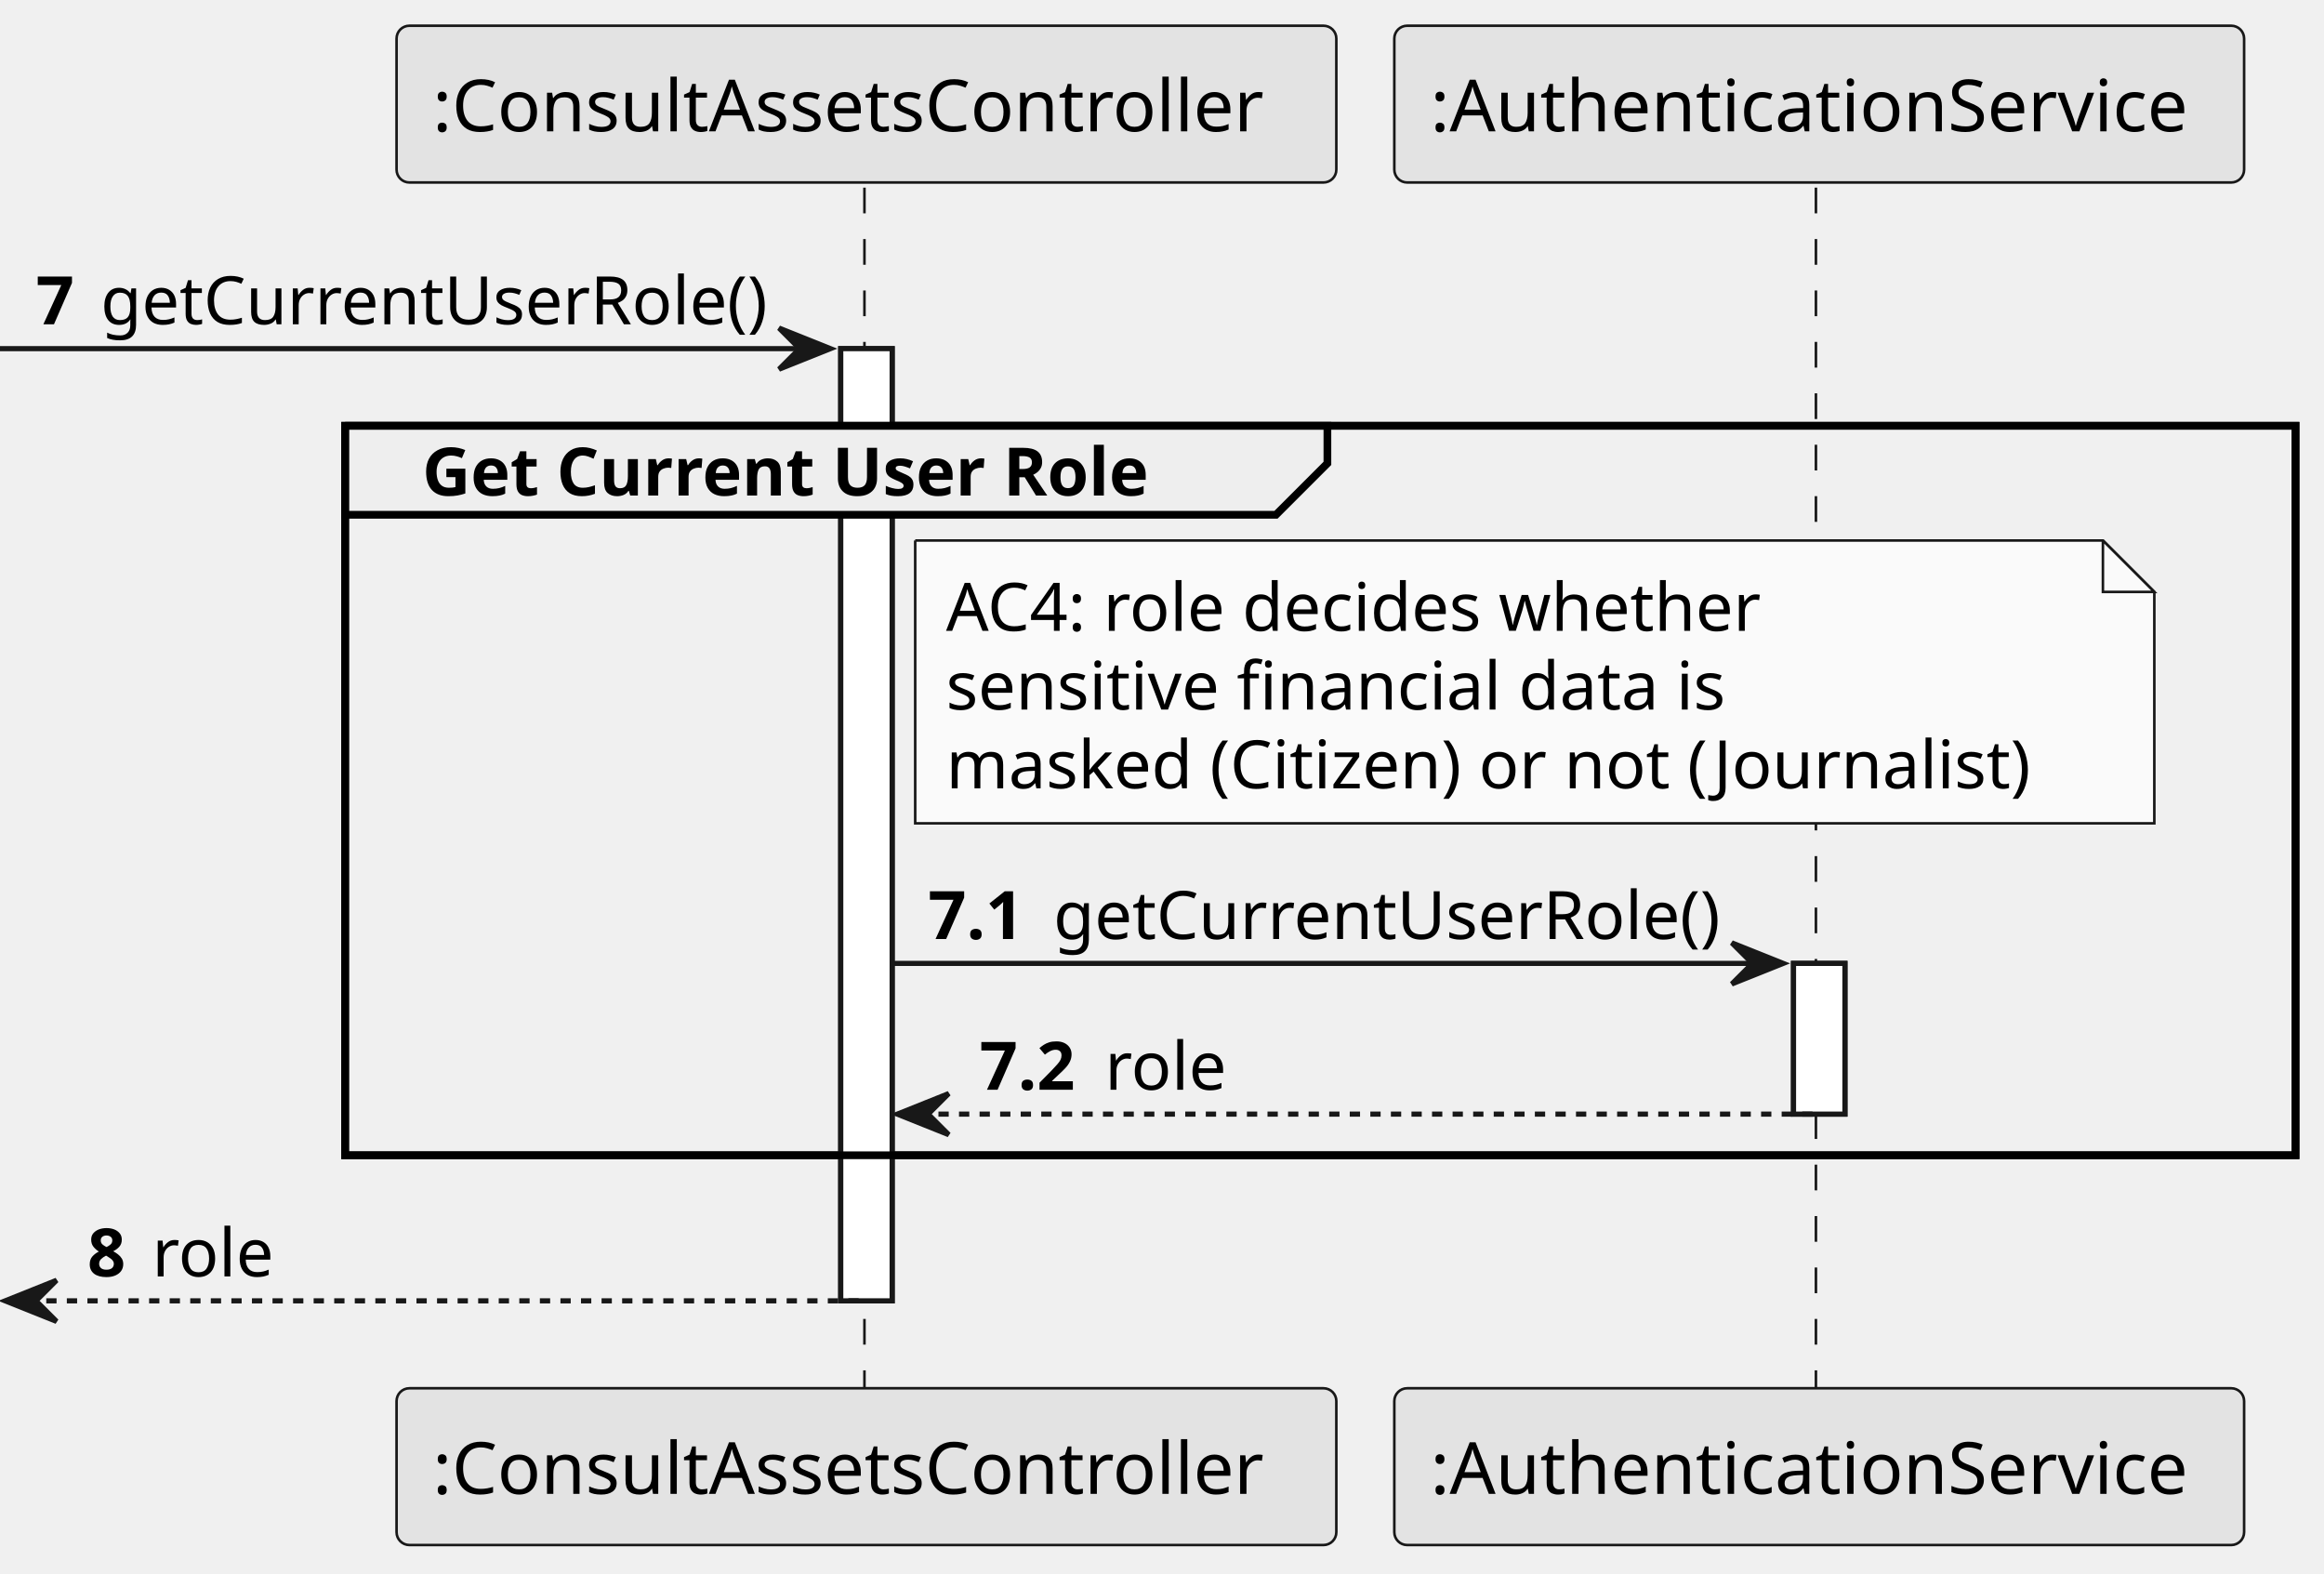
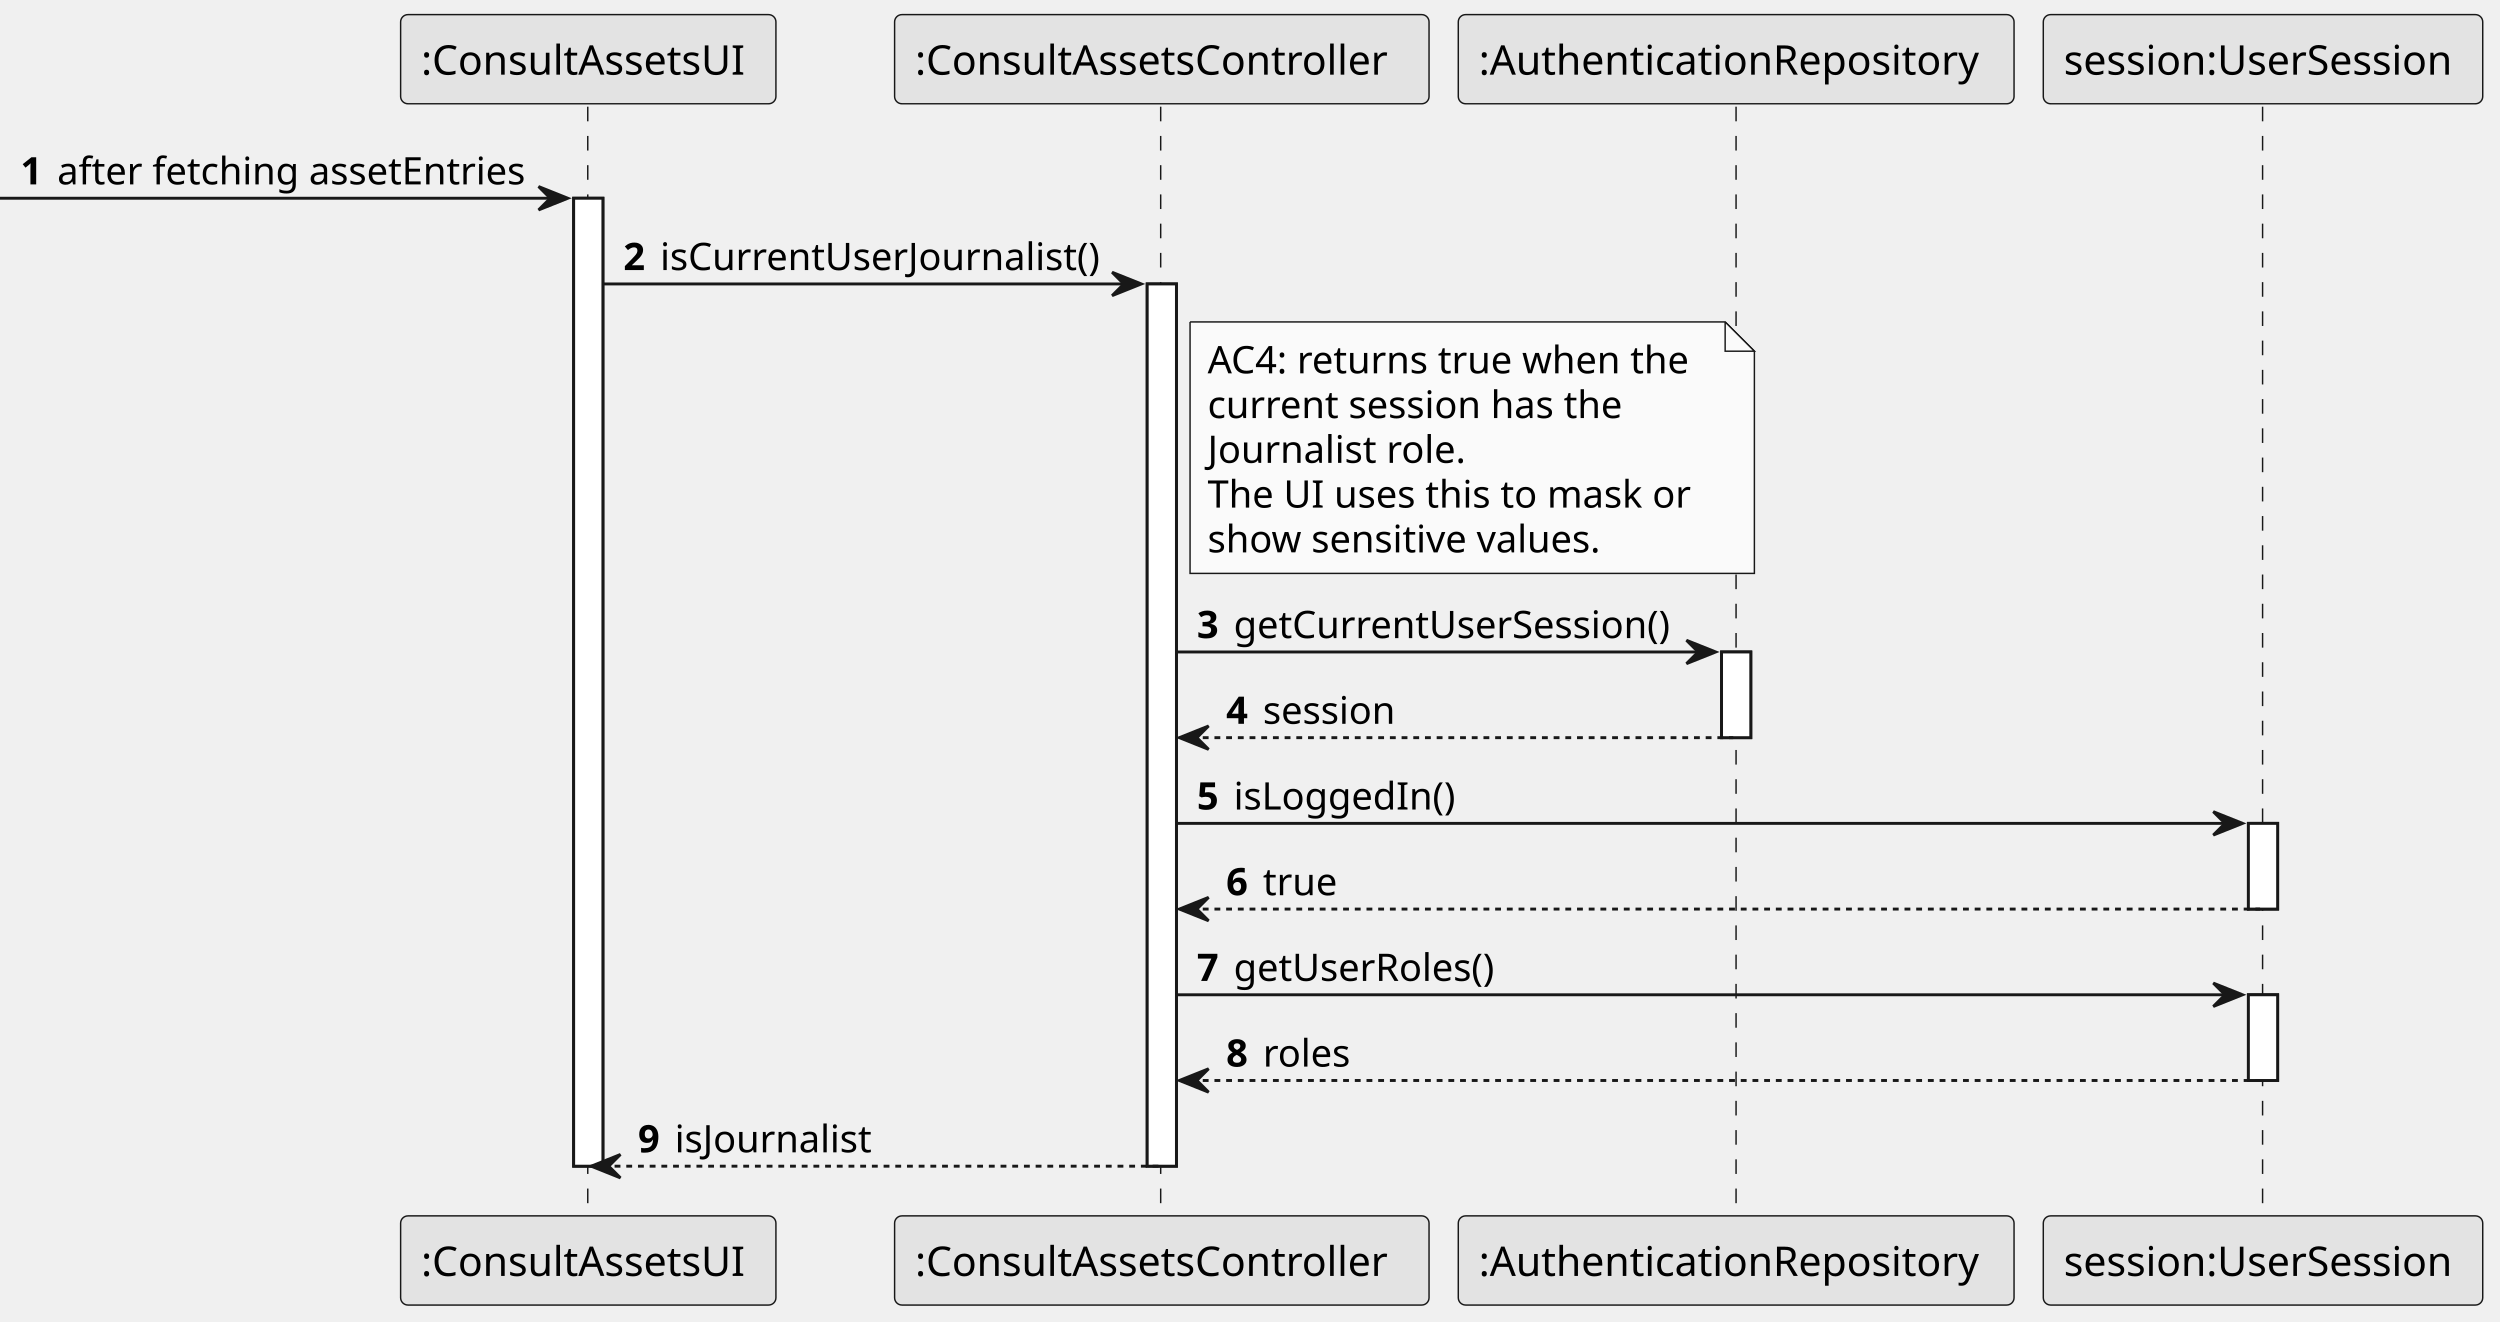
- <svg xmlns="http://www.w3.org/2000/svg" contentStyleType="text/css" data-diagram-type="SEQUENCE" height="306px" preserveAspectRatio="none" style="width:452px;height:306px;background:#FFFFFF;" version="1.1" viewBox="0 0 452 306" width="452px" zoomAndPan="magnify">
+ <svg xmlns="http://www.w3.org/2000/svg" contentStyleType="text/css" data-diagram-type="SEQUENCE" height="452px" preserveAspectRatio="none" style="width:855px;height:452px;background:#FFFFFF;" version="1.1" viewBox="0 0 855 452" width="855px" zoomAndPan="magnify">
  <defs />
  <g>
    <g>
-       <rect fill="#FFFFFF" height="185.174" style="stroke:#181818;stroke-width:1;" width="10" x="163.518" y="67.799" />
+       <rect fill="#FFFFFF" height="331.037" style="stroke:#181818;stroke-width:1;" width="10" x="196.19" y="67.799" />
    </g>
    <g>
-       <rect fill="#FFFFFF" height="29.311" style="stroke:#181818;stroke-width:1;" width="10" x="348.824" y="187.352" />
+       <rect fill="#FFFFFF" height="301.727" style="stroke:#181818;stroke-width:1;" width="10" x="392.343" y="97.109" />
    </g>
-     <rect fill="none" height="141.863" style="stroke:#000000;stroke-width:1.5;" width="379.335" x="67.128" y="82.799" />
-     <g class="participant-lifeline" data-entity-uid="part1" data-qualified-name="CTRL" id="part1-lifeline">
+     <g>
+       <rect fill="#FFFFFF" height="29.311" style="stroke:#181818;stroke-width:1;" width="10" x="588.769" y="222.973" />
+     </g>
+     <g>
+       <rect fill="#FFFFFF" height="29.311" style="stroke:#181818;stroke-width:1;" width="10" x="768.95" y="281.594" />
+     </g>
+     <g>
+       <rect fill="#FFFFFF" height="29.311" style="stroke:#181818;stroke-width:1;" width="10" x="768.95" y="340.215" />
+     </g>
+     <g class="participant-lifeline" data-entity-uid="part1" data-qualified-name="UI" id="part1-lifeline">
      <g>
-         <rect fill="#000000" fill-opacity="0" height="234.484" width="8" x="164.518" y="36.488" />
-         <line style="stroke:#181818;stroke-width:0.5;stroke-dasharray:5,5;" x1="168.128" x2="168.128" y1="36.488" y2="270.973" />
+         <rect fill="#000000" fill-opacity="0" height="380.348" width="8" x="197.19" y="36.488" />
+         <line style="stroke:#181818;stroke-width:0.5;stroke-dasharray:5,5;" x1="201.014" x2="201.014" y1="36.488" y2="416.836" />
      </g>
    </g>
-     <g class="participant-lifeline" data-entity-uid="part2" data-qualified-name="AUTH" id="part2-lifeline">
+     <g class="participant-lifeline" data-entity-uid="part2" data-qualified-name="CTRL" id="part2-lifeline">
      <g>
-         <rect fill="#000000" fill-opacity="0" height="234.484" width="8" x="349.824" y="36.488" />
-         <line style="stroke:#181818;stroke-width:0.5;stroke-dasharray:5,5;" x1="353.184" x2="353.184" y1="36.488" y2="270.973" />
+         <rect fill="#000000" fill-opacity="0" height="380.348" width="8" x="393.343" y="36.488" />
+         <line style="stroke:#181818;stroke-width:0.5;stroke-dasharray:5,5;" x1="396.954" x2="396.954" y1="36.488" y2="416.836" />
      </g>
    </g>
-     <g class="participant participant-head" data-entity-uid="part1" data-qualified-name="CTRL" id="part1-head">
-       <rect fill="#E3E3E3" height="30.488" rx="2.5" ry="2.5" style="stroke:#181818;stroke-width:0.5;" width="182.779" x="77.128" y="5" />
-       <text fill="#000000" font-family="sans-serif" font-size="14" lengthAdjust="spacing" textLength="168.779" x="84.128" y="25.535">:ConsultAssetsController</text>
+     <g class="participant-lifeline" data-entity-uid="part3" data-qualified-name="AUTH" id="part3-lifeline">
+       <g>
+         <rect fill="#000000" fill-opacity="0" height="380.348" width="8" x="589.769" y="36.488" />
+         <line style="stroke:#181818;stroke-width:0.5;stroke-dasharray:5,5;" x1="593.733" x2="593.733" y1="36.488" y2="416.836" />
+       </g>
    </g>
-     <g class="participant participant-tail" data-entity-uid="part1" data-qualified-name="CTRL" id="part1-tail">
-       <rect fill="#E3E3E3" height="30.488" rx="2.5" ry="2.5" style="stroke:#181818;stroke-width:0.5;" width="182.779" x="77.128" y="269.973" />
-       <text fill="#000000" font-family="sans-serif" font-size="14" lengthAdjust="spacing" textLength="168.779" x="84.128" y="290.508">:ConsultAssetsController</text>
+     <g class="participant-lifeline" data-entity-uid="part4" data-qualified-name="SESS" id="part4-lifeline">
+       <g>
+         <rect fill="#000000" fill-opacity="0" height="380.348" width="8" x="769.95" y="36.488" />
+         <line style="stroke:#181818;stroke-width:0.5;stroke-dasharray:5,5;" x1="773.806" x2="773.806" y1="36.488" y2="416.836" />
+       </g>
    </g>
-     <g class="participant participant-head" data-entity-uid="part2" data-qualified-name="AUTH" id="part2-head">
-       <rect fill="#E3E3E3" height="30.488" rx="2.5" ry="2.5" style="stroke:#181818;stroke-width:0.5;" width="165.279" x="271.184" y="5" />
-       <text fill="#000000" font-family="sans-serif" font-size="14" lengthAdjust="spacing" textLength="151.279" x="278.184" y="25.535">:AuthenticationService</text>
+     <g class="participant participant-head" data-entity-uid="part1" data-qualified-name="UI" id="part1-head">
+       <rect fill="#E3E3E3" height="30.488" rx="2.5" ry="2.5" style="stroke:#181818;stroke-width:0.5;" width="128.352" x="137.014" y="5" />
+       <text fill="#000000" font-family="sans-serif" font-size="14" lengthAdjust="spacing" textLength="114.352" x="144.014" y="25.535">:ConsultAssetsUI</text>
    </g>
-     <g class="participant participant-tail" data-entity-uid="part2" data-qualified-name="AUTH" id="part2-tail">
-       <rect fill="#E3E3E3" height="30.488" rx="2.5" ry="2.5" style="stroke:#181818;stroke-width:0.5;" width="165.279" x="271.184" y="269.973" />
-       <text fill="#000000" font-family="sans-serif" font-size="14" lengthAdjust="spacing" textLength="151.279" x="278.184" y="290.508">:AuthenticationService</text>
+     <g class="participant participant-tail" data-entity-uid="part1" data-qualified-name="UI" id="part1-tail">
+       <rect fill="#E3E3E3" height="30.488" rx="2.5" ry="2.5" style="stroke:#181818;stroke-width:0.5;" width="128.352" x="137.014" y="415.836" />
+       <text fill="#000000" font-family="sans-serif" font-size="14" lengthAdjust="spacing" textLength="114.352" x="144.014" y="436.371">:ConsultAssetsUI</text>
+     </g>
+     <g class="participant participant-head" data-entity-uid="part2" data-qualified-name="CTRL" id="part2-head">
+       <rect fill="#E3E3E3" height="30.488" rx="2.5" ry="2.5" style="stroke:#181818;stroke-width:0.5;" width="182.779" x="305.954" y="5" />
+       <text fill="#000000" font-family="sans-serif" font-size="14" lengthAdjust="spacing" textLength="168.779" x="312.954" y="25.535">:ConsultAssetsController</text>
+     </g>
+     <g class="participant participant-tail" data-entity-uid="part2" data-qualified-name="CTRL" id="part2-tail">
+       <rect fill="#E3E3E3" height="30.488" rx="2.5" ry="2.5" style="stroke:#181818;stroke-width:0.5;" width="182.779" x="305.954" y="415.836" />
+       <text fill="#000000" font-family="sans-serif" font-size="14" lengthAdjust="spacing" textLength="168.779" x="312.954" y="436.371">:ConsultAssetsController</text>
+     </g>
+     <g class="participant participant-head" data-entity-uid="part3" data-qualified-name="AUTH" id="part3-head">
+       <rect fill="#E3E3E3" height="30.488" rx="2.5" ry="2.5" style="stroke:#181818;stroke-width:0.5;" width="190.073" x="498.733" y="5" />
+       <text fill="#000000" font-family="sans-serif" font-size="14" lengthAdjust="spacing" textLength="176.073" x="505.733" y="25.535">:AuthenticationRepository</text>
+     </g>
+     <g class="participant participant-tail" data-entity-uid="part3" data-qualified-name="AUTH" id="part3-tail">
+       <rect fill="#E3E3E3" height="30.488" rx="2.5" ry="2.5" style="stroke:#181818;stroke-width:0.5;" width="190.073" x="498.733" y="415.836" />
+       <text fill="#000000" font-family="sans-serif" font-size="14" lengthAdjust="spacing" textLength="176.073" x="505.733" y="436.371">:AuthenticationRepository</text>
+     </g>
+     <g class="participant participant-head" data-entity-uid="part4" data-qualified-name="SESS" id="part4-head">
+       <rect fill="#E3E3E3" height="30.488" rx="2.5" ry="2.5" style="stroke:#181818;stroke-width:0.5;" width="150.288" x="698.806" y="5" />
+       <text fill="#000000" font-family="sans-serif" font-size="14" lengthAdjust="spacing" textLength="136.288" x="705.806" y="25.535">session:UserSession</text>
+     </g>
+     <g class="participant participant-tail" data-entity-uid="part4" data-qualified-name="SESS" id="part4-tail">
+       <rect fill="#E3E3E3" height="30.488" rx="2.5" ry="2.5" style="stroke:#181818;stroke-width:0.5;" width="150.288" x="698.806" y="415.836" />
+       <text fill="#000000" font-family="sans-serif" font-size="14" lengthAdjust="spacing" textLength="136.288" x="705.806" y="436.371">session:UserSession</text>
    </g>
    <g>
-       <rect fill="#FFFFFF" height="185.174" style="stroke:#181818;stroke-width:1;" width="10" x="163.518" y="67.799" />
+       <rect fill="#FFFFFF" height="331.037" style="stroke:#181818;stroke-width:1;" width="10" x="196.19" y="67.799" />
    </g>
    <g>
-       <rect fill="#FFFFFF" height="29.311" style="stroke:#181818;stroke-width:1;" width="10" x="348.824" y="187.352" />
+       <rect fill="#FFFFFF" height="301.727" style="stroke:#181818;stroke-width:1;" width="10" x="392.343" y="97.109" />
+     </g>
+     <g>
+       <rect fill="#FFFFFF" height="29.311" style="stroke:#181818;stroke-width:1;" width="10" x="588.769" y="222.973" />
+     </g>
+     <g>
+       <rect fill="#FFFFFF" height="29.311" style="stroke:#181818;stroke-width:1;" width="10" x="768.95" y="281.594" />
+     </g>
+     <g>
+       <rect fill="#FFFFFF" height="29.311" style="stroke:#181818;stroke-width:1;" width="10" x="768.95" y="340.215" />
    </g>
    <g class="message" data-entity-1="part1" data-entity-2="part1" id="msg1">
-       <polygon fill="#181818" points="151.518,63.799,161.518,67.799,151.518,71.799,155.518,67.799" style="stroke:#181818;stroke-width:1;" />
-       <line style="stroke:#181818;stroke-width:1;" x1="0" x2="157.518" y1="67.799" y2="67.799" />
-       <text fill="#000000" font-family="sans-serif" font-size="13" font-weight="bold" lengthAdjust="spacing" textLength="8.576" x="7" y="63.057">7</text>
-       <text fill="#000000" font-family="sans-serif" font-size="13" lengthAdjust="spacing" textLength="131.942" x="19.576" y="63.057">getCurrentUserRole()</text>
+       <polygon fill="#181818" points="184.19,63.799,194.19,67.799,184.19,71.799,188.19,67.799" style="stroke:#181818;stroke-width:1;" />
+       <line style="stroke:#181818;stroke-width:1;" x1="0" x2="190.19" y1="67.799" y2="67.799" />
+       <text fill="#000000" font-family="sans-serif" font-size="13" font-weight="bold" lengthAdjust="spacing" textLength="8.576" x="7" y="63.057">1</text>
+       <text fill="#000000" font-family="sans-serif" font-size="13" lengthAdjust="spacing" textLength="164.614" x="19.576" y="63.057">after fetching assetEntries</text>
    </g>
-     <path d="M67.128,82.799 L258.169,82.799 L258.169,90.109 L248.169,100.109 L67.128,100.109 L67.128,82.799" fill="#EEEEEE" style="stroke:#000000;stroke-width:1.5;" />
-     <rect fill="none" height="141.863" style="stroke:#000000;stroke-width:1.5;" width="379.335" x="67.128" y="82.799" />
-     <text fill="#000000" font-family="sans-serif" font-size="13" font-weight="bold" lengthAdjust="spacing" textLength="146.041" x="82.128" y="96.367">Get Current User Role</text>
-     <path d="M178,105.109 L178,160.109 L419,160.109 L419,115.109 L409,105.109 L178,105.109" fill="#FAFAFA" style="stroke:#181818;stroke-width:0.5;" />
-     <path d="M409,105.109 L409,115.109 L419,115.109 L409,105.109" fill="#FAFAFA" style="stroke:#181818;stroke-width:0.5;" />
-     <text fill="#000000" font-family="sans-serif" font-size="13" lengthAdjust="spacing" textLength="165.655" x="184" y="122.678">AC4: role decides whether</text>
-     <text fill="#000000" font-family="sans-serif" font-size="13" lengthAdjust="spacing" textLength="158.247" x="184" y="137.988">sensitive financial data is</text>
-     <text fill="#000000" font-family="sans-serif" font-size="13" lengthAdjust="spacing" textLength="220.352" x="184" y="153.299">masked (Citizen) or not (Journalist)</text>
    <g class="message" data-entity-1="part1" data-entity-2="part2" id="msg2">
-       <polygon fill="#181818" points="336.824,183.352,346.824,187.352,336.824,191.352,340.824,187.352" style="stroke:#181818;stroke-width:1;" />
-       <line style="stroke:#181818;stroke-width:1;" x1="173.518" x2="342.824" y1="187.352" y2="187.352" />
-       <text fill="#000000" font-family="sans-serif" font-size="13" font-weight="bold" lengthAdjust="spacing" textLength="20.363" x="180.518" y="182.609">7.1</text>
-       <text fill="#000000" font-family="sans-serif" font-size="13" lengthAdjust="spacing" textLength="131.942" x="204.881" y="182.609">getCurrentUserRole()</text>
+       <polygon fill="#181818" points="380.343,93.109,390.343,97.109,380.343,101.109,384.343,97.109" style="stroke:#181818;stroke-width:1;" />
+       <line style="stroke:#181818;stroke-width:1;" x1="206.19" x2="386.343" y1="97.109" y2="97.109" />
+       <text fill="#000000" font-family="sans-serif" font-size="13" font-weight="bold" lengthAdjust="spacing" textLength="8.576" x="213.19" y="92.367">2</text>
+       <text fill="#000000" font-family="sans-serif" font-size="13" lengthAdjust="spacing" textLength="154.578" x="225.765" y="92.367">isCurrentUserJournalist()</text>
    </g>
-     <g class="message" data-entity-1="part2" data-entity-2="part1" id="msg3">
-       <polygon fill="#181818" points="184.518,212.662,174.518,216.662,184.518,220.662,180.518,216.662" style="stroke:#181818;stroke-width:1;" />
-       <line style="stroke:#181818;stroke-width:1;stroke-dasharray:2,2;" x1="178.518" x2="352.824" y1="216.662" y2="216.662" />
-       <text fill="#000000" font-family="sans-serif" font-size="13" font-weight="bold" lengthAdjust="spacing" textLength="20.363" x="190.518" y="211.92">7.2</text>
-       <text fill="#000000" font-family="sans-serif" font-size="13" lengthAdjust="spacing" textLength="24.305" x="214.881" y="211.92">role</text>
+     <path d="M407,110.109 L407,196.109 L600,196.109 L600,120.109 L590,110.109 L407,110.109" fill="#FAFAFA" style="stroke:#181818;stroke-width:0.5;" />
+     <path d="M590,110.109 L590,120.109 L600,120.109 L590,110.109" fill="#FAFAFA" style="stroke:#181818;stroke-width:0.5;" />
+     <text fill="#000000" font-family="sans-serif" font-size="13" lengthAdjust="spacing" textLength="171.317" x="413" y="127.678">AC4: returns true when the</text>
+     <text fill="#000000" font-family="sans-serif" font-size="13" lengthAdjust="spacing" textLength="146.859" x="413" y="142.988">current session has the</text>
+     <text fill="#000000" font-family="sans-serif" font-size="13" lengthAdjust="spacing" textLength="92.2" x="413" y="158.299">Journalist role.</text>
+     <text fill="#000000" font-family="sans-serif" font-size="13" lengthAdjust="spacing" textLength="172.536" x="413" y="173.609">The UI uses this to mask or</text>
+     <text fill="#000000" font-family="sans-serif" font-size="13" lengthAdjust="spacing" textLength="139.553" x="413" y="188.92">show sensitive values.</text>
+     <g class="message" data-entity-1="part2" data-entity-2="part3" id="msg3">
+       <polygon fill="#181818" points="576.769,218.973,586.769,222.973,576.769,226.973,580.769,222.973" style="stroke:#181818;stroke-width:1;" />
+       <line style="stroke:#181818;stroke-width:1;" x1="402.343" x2="582.769" y1="222.973" y2="222.973" />
+       <text fill="#000000" font-family="sans-serif" font-size="13" font-weight="bold" lengthAdjust="spacing" textLength="8.576" x="409.343" y="218.231">3</text>
+       <text fill="#000000" font-family="sans-serif" font-size="13" lengthAdjust="spacing" textLength="152.045" x="421.919" y="218.231">getCurrentUserSession()</text>
    </g>
-     <g class="message" data-entity-1="part1" data-entity-2="part1" id="msg4">
-       <polygon fill="#181818" points="11,248.973,1,252.973,11,256.973,7,252.973" style="stroke:#181818;stroke-width:1;" />
-       <line style="stroke:#181818;stroke-width:1;stroke-dasharray:2,2;" x1="5" x2="167.518" y1="252.973" y2="252.973" />
-       <text fill="#000000" font-family="sans-serif" font-size="13" font-weight="bold" lengthAdjust="spacing" textLength="8.576" x="17" y="248.231">8</text>
-       <text fill="#000000" font-family="sans-serif" font-size="13" lengthAdjust="spacing" textLength="24.305" x="29.576" y="248.231">role</text>
+     <g class="message" data-entity-1="part3" data-entity-2="part2" id="msg4">
+       <polygon fill="#181818" points="413.343,248.283,403.343,252.283,413.343,256.283,409.343,252.283" style="stroke:#181818;stroke-width:1;" />
+       <line style="stroke:#181818;stroke-width:1;stroke-dasharray:2,2;" x1="407.343" x2="592.769" y1="252.283" y2="252.283" />
+       <text fill="#000000" font-family="sans-serif" font-size="13" font-weight="bold" lengthAdjust="spacing" textLength="8.576" x="419.343" y="247.541">4</text>
+       <text fill="#000000" font-family="sans-serif" font-size="13" lengthAdjust="spacing" textLength="46.935" x="431.919" y="247.541">session</text>
+     </g>
+     <g class="message" data-entity-1="part2" data-entity-2="part4" id="msg5">
+       <polygon fill="#181818" points="756.95,277.594,766.95,281.594,756.95,285.594,760.95,281.594" style="stroke:#181818;stroke-width:1;" />
+       <line style="stroke:#181818;stroke-width:1;" x1="402.343" x2="762.95" y1="281.594" y2="281.594" />
+       <text fill="#000000" font-family="sans-serif" font-size="13" font-weight="bold" lengthAdjust="spacing" textLength="8.576" x="409.343" y="276.852">5</text>
+       <text fill="#000000" font-family="sans-serif" font-size="13" lengthAdjust="spacing" textLength="77.207" x="421.919" y="276.852">isLoggedIn()</text>
+     </g>
+     <g class="message" data-entity-1="part4" data-entity-2="part2" id="msg6">
+       <polygon fill="#181818" points="413.343,306.904,403.343,310.904,413.343,314.904,409.343,310.904" style="stroke:#181818;stroke-width:1;" />
+       <line style="stroke:#181818;stroke-width:1;stroke-dasharray:2,2;" x1="407.343" x2="772.95" y1="310.904" y2="310.904" />
+       <text fill="#000000" font-family="sans-serif" font-size="13" font-weight="bold" lengthAdjust="spacing" textLength="8.576" x="419.343" y="306.162">6</text>
+       <text fill="#000000" font-family="sans-serif" font-size="13" lengthAdjust="spacing" textLength="25.492" x="431.919" y="306.162">true</text>
+     </g>
+     <g class="message" data-entity-1="part2" data-entity-2="part4" id="msg7">
+       <polygon fill="#181818" points="756.95,336.215,766.95,340.215,756.95,344.215,760.95,340.215" style="stroke:#181818;stroke-width:1;" />
+       <line style="stroke:#181818;stroke-width:1;" x1="402.343" x2="762.95" y1="340.215" y2="340.215" />
+       <text fill="#000000" font-family="sans-serif" font-size="13" font-weight="bold" lengthAdjust="spacing" textLength="8.576" x="409.343" y="335.473">7</text>
+       <text fill="#000000" font-family="sans-serif" font-size="13" lengthAdjust="spacing" textLength="90.695" x="421.919" y="335.473">getUserRoles()</text>
+     </g>
+     <g class="message" data-entity-1="part4" data-entity-2="part2" id="msg8">
+       <polygon fill="#181818" points="413.343,365.525,403.343,369.525,413.343,373.525,409.343,369.525" style="stroke:#181818;stroke-width:1;" />
+       <line style="stroke:#181818;stroke-width:1;stroke-dasharray:2,2;" x1="407.343" x2="772.95" y1="369.525" y2="369.525" />
+       <text fill="#000000" font-family="sans-serif" font-size="13" font-weight="bold" lengthAdjust="spacing" textLength="8.576" x="419.343" y="364.783">8</text>
+       <text fill="#000000" font-family="sans-serif" font-size="13" lengthAdjust="spacing" textLength="30.932" x="431.919" y="364.783">roles</text>
+     </g>
+     <g class="message" data-entity-1="part2" data-entity-2="part1" id="msg9">
+       <polygon fill="#181818" points="212.19,394.836,202.19,398.836,212.19,402.836,208.19,398.836" style="stroke:#181818;stroke-width:1;" />
+       <line style="stroke:#181818;stroke-width:1;stroke-dasharray:2,2;" x1="206.19" x2="396.343" y1="398.836" y2="398.836" />
+       <text fill="#000000" font-family="sans-serif" font-size="13" font-weight="bold" lengthAdjust="spacing" textLength="8.576" x="218.19" y="394.094">9</text>
+       <text fill="#000000" font-family="sans-serif" font-size="13" lengthAdjust="spacing" textLength="70.053" x="230.765" y="394.094">isJournalist</text>
    </g>
  </g>
</svg>
